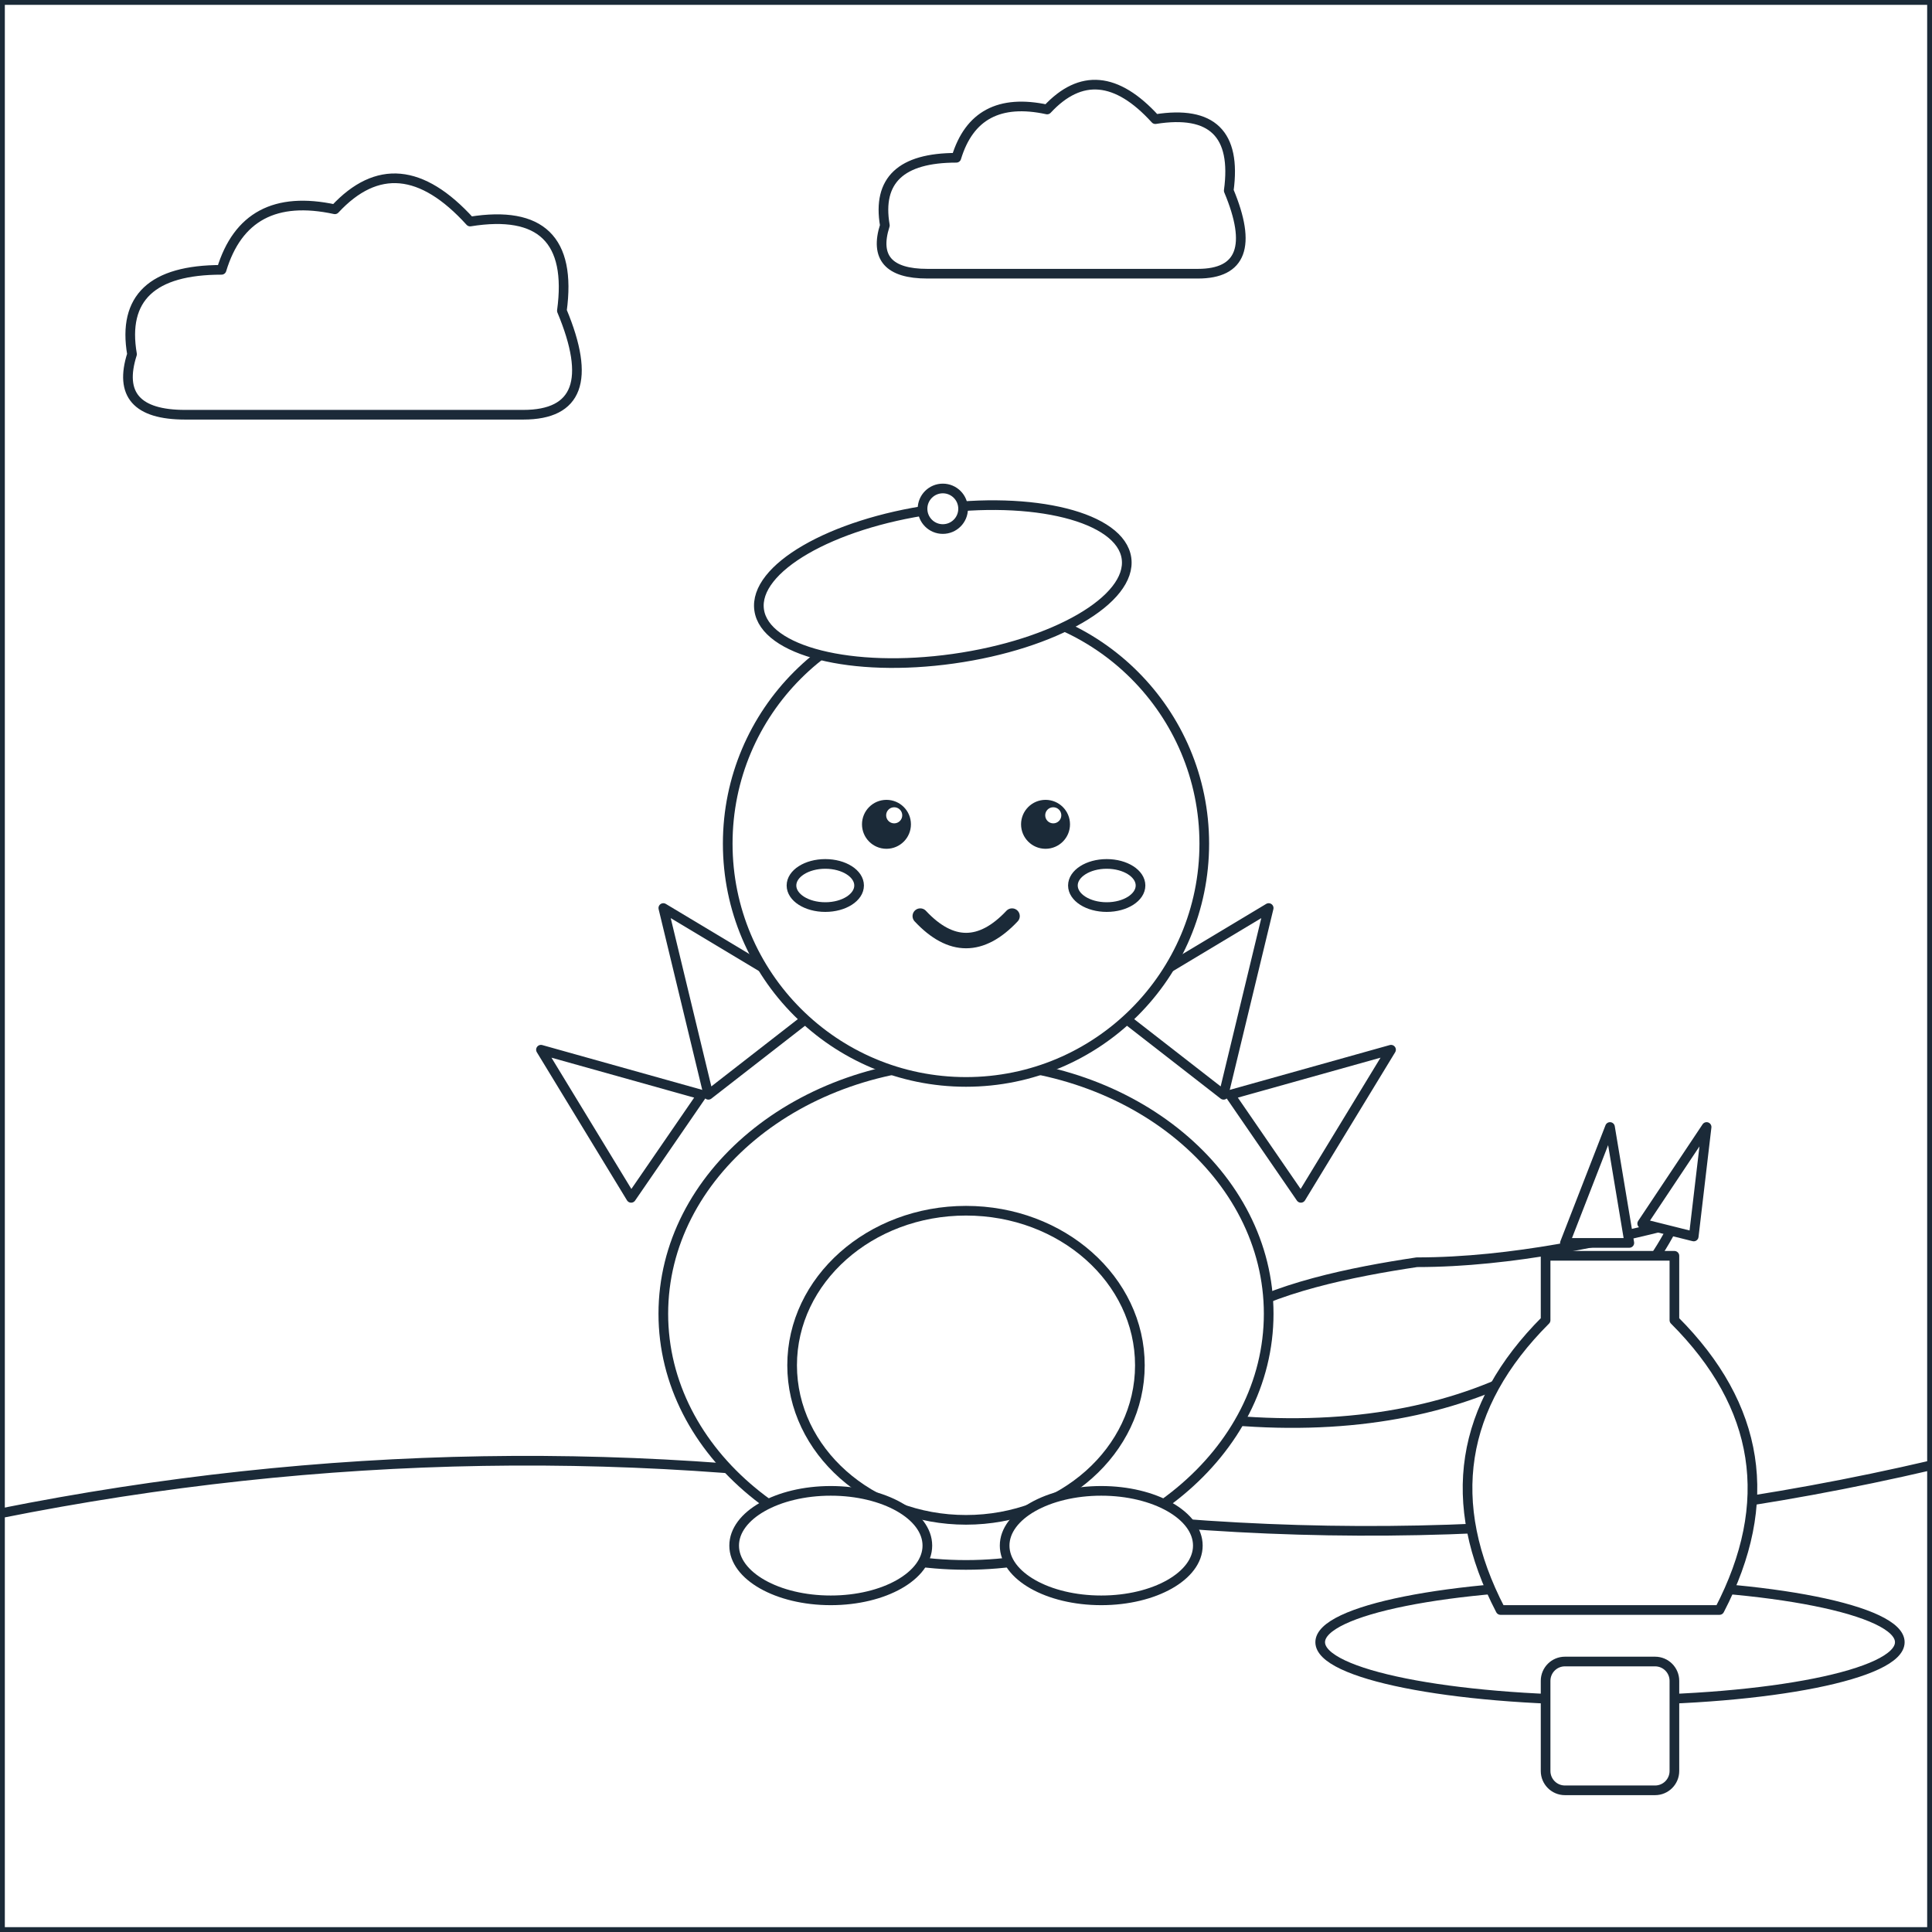
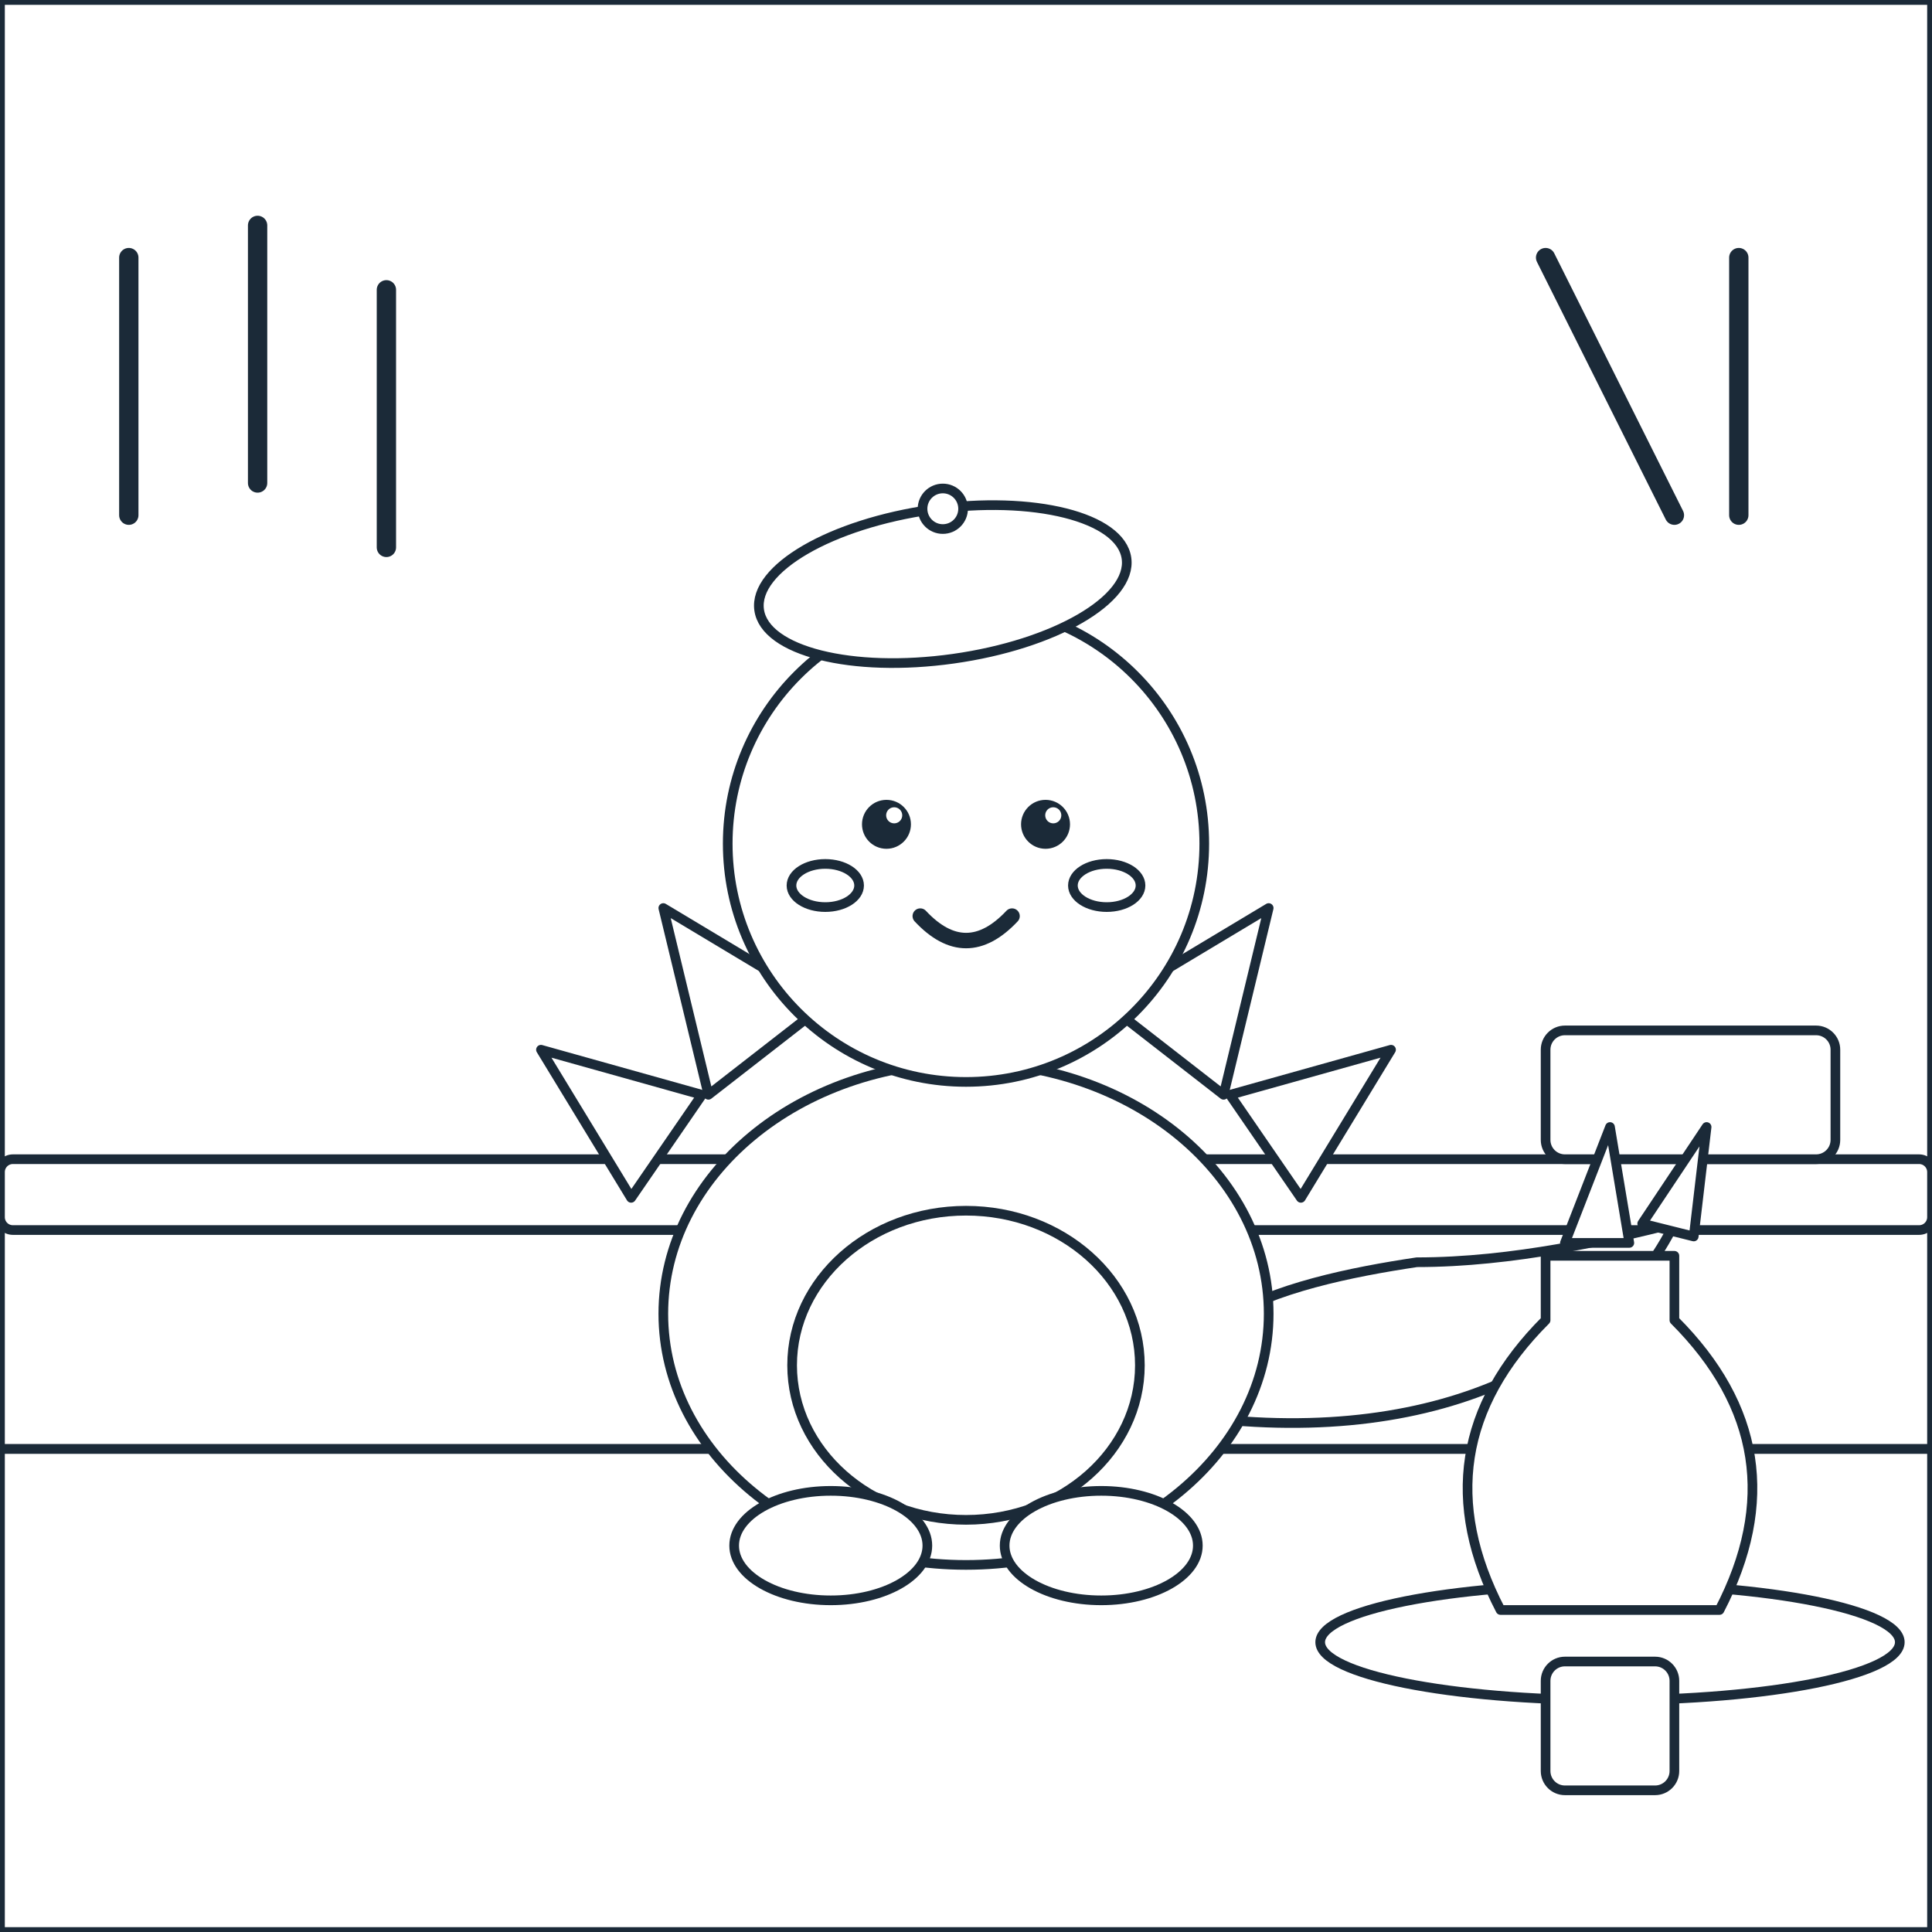
<svg xmlns="http://www.w3.org/2000/svg" viewBox="0 0 600 600" data-picture="khung-long-gai-lung--tho-gom">
  <g class="scene-back">
    <rect x="0" y="0" width="600" height="600" rx="0" id="r-nen-troi" data-region="nen-troi" class="region" fill="#FFFFFF" stroke="#1B2A38" stroke-width="3" stroke-linejoin="round" />
-     <path d="M 57.5 128.8 Q 35 128.8 41 110 Q 36.5 83.8 68.8 83.8 Q 76.3 59 104 65 Q 123.5 44 146 68.8 Q 179 63.5 174.5 96.5 Q 188 128.8 162.5 128.8 Z" id="r-may-1" data-region="may-1" class="region" fill="#FFFFFF" stroke="#1B2A38" stroke-width="3" stroke-linejoin="round" />
-     <path d="M 288 85 Q 270 85 274.8 70 Q 271.2 49 297 49 Q 303 29.2 325.2 34 Q 340.8 17.2 358.8 37 Q 385.2 32.8 381.6 59.2 Q 392.4 85 372 85 Z" id="r-may-2" data-region="may-2" class="region" fill="#FFFFFF" stroke="#1B2A38" stroke-width="3" stroke-linejoin="round" />
-     <path d="M 0 470 Q 150 440 300 465 Q 450 490 600 455 L 600 600 L 0 600 Z" id="r-nen-dat" data-region="nen-dat" class="region" fill="#FFFFFF" stroke="#1B2A38" stroke-width="3" stroke-linejoin="round" />
+     <rect x="0" y="0" width="600" height="450" rx="0" id="r-bang-dung-cu" data-region="bang-dung-cu" class="region" fill="#FFFFFF" stroke="#1B2A38" stroke-width="3" stroke-linejoin="round" />
+     <rect x="0" y="360" width="600" height="22" rx="4" id="r-ban-lam-viec" data-region="ban-lam-viec" class="region" fill="#FFFFFF" stroke="#1B2A38" stroke-width="3" stroke-linejoin="round" />
+     <rect x="480" y="320" width="90" height="40" rx="6" id="r-hop-dung-cu" data-region="hop-dung-cu" class="region" fill="#FFFFFF" stroke="#1B2A38" stroke-width="3" stroke-linejoin="round" />
+     <g class="deco" pointer-events="none">
+       <path d="M 40 80 L 40 160 M 80 70 L 80 150 M 120 90 L 120 170 M 480 80 L 520 160 M 540 80 L 540 160" fill="none" stroke="#1B2A38" stroke-width="6" stroke-linecap="round" stroke-linejoin="round" />
+     </g>
+     <rect x="0" y="450" width="600" height="150" rx="0" id="r-san-nha" data-region="san-nha" class="region" fill="#FFFFFF" stroke="#1B2A38" stroke-width="3" stroke-linejoin="round" />
  </g>
  <g id="subject" class="subject anim-bounce">
    <path d="M 372 440 C 450 450 500 420 520 380 C 500 385 470 392 440 392 C 420 395 395 400 380 410 Z" id="r-duoi" data-region="duoi" class="region" fill="#FFFFFF" stroke="#1B2A38" stroke-width="3" stroke-linejoin="round" />
    <ellipse cx="300" cy="408" rx="94" ry="78" id="r-than" data-region="than" class="region" fill="#FFFFFF" stroke="#1B2A38" stroke-width="3" stroke-linejoin="round" />
    <ellipse cx="300" cy="424" rx="54" ry="48" id="r-bung" data-region="bung" class="region" fill="#FFFFFF" stroke="#1B2A38" stroke-width="3" stroke-linejoin="round" />
    <ellipse cx="258" cy="480" rx="30" ry="17" id="r-chan-trai" data-region="chan-trai" class="region" fill="#FFFFFF" stroke="#1B2A38" stroke-width="3" stroke-linejoin="round" />
    <ellipse cx="342" cy="480" rx="30" ry="17" id="r-chan-phai" data-region="chan-phai" class="region" fill="#FFFFFF" stroke="#1B2A38" stroke-width="3" stroke-linejoin="round" />
    <polygon points="486,386 500,350 506,386" id="r-gai-duoi-1" data-region="gai-duoi-1" class="region" fill="#FFFFFF" stroke="#1B2A38" stroke-width="3" stroke-linejoin="round" />
    <polygon points="510,380 530,350 526,384" id="r-gai-duoi-2" data-region="gai-duoi-2" class="region" fill="#FFFFFF" stroke="#1B2A38" stroke-width="3" stroke-linejoin="round" />
    <polygon points="196,372 168,326 218,340" id="r-tam-lung-1" data-region="tam-lung-1" class="region" fill="#FFFFFF" stroke="#1B2A38" stroke-width="3" stroke-linejoin="round" />
    <polygon points="220,340 206,282 256,312" id="r-tam-lung-2" data-region="tam-lung-2" class="region" fill="#FFFFFF" stroke="#1B2A38" stroke-width="3" stroke-linejoin="round" />
    <polygon points="344,312 394,282 380,340" id="r-tam-lung-3" data-region="tam-lung-3" class="region" fill="#FFFFFF" stroke="#1B2A38" stroke-width="3" stroke-linejoin="round" />
    <polygon points="382,340 432,326 404,372" id="r-tam-lung-4" data-region="tam-lung-4" class="region" fill="#FFFFFF" stroke="#1B2A38" stroke-width="3" stroke-linejoin="round" />
    <ellipse cx="300" cy="262" rx="74" ry="74" id="r-dau" data-region="dau" class="region" fill="#FFFFFF" stroke="#1B2A38" stroke-width="3" stroke-linejoin="round" />
    <g class="deco" pointer-events="none">
      <circle cx="275.3" cy="256" r="7.6" fill="#1B2A38" />
    </g>
    <g class="deco" pointer-events="none">
      <circle cx="324.7" cy="256" r="7.6" fill="#1B2A38" />
    </g>
    <g class="deco" pointer-events="none">
      <circle cx="277.7" cy="253.2" r="2.5" fill="#FFFFFF" />
    </g>
    <g class="deco" pointer-events="none">
      <circle cx="327.1" cy="253.2" r="2.5" fill="#FFFFFF" />
    </g>
    <ellipse cx="256.3" cy="275" rx="10.5" ry="6.7" id="r-ma-trai" data-region="ma-trai" class="region" fill="#FFFFFF" stroke="#1B2A38" stroke-width="3" stroke-linejoin="round" />
    <ellipse cx="343.7" cy="275" rx="10.5" ry="6.7" id="r-ma-phai" data-region="ma-phai" class="region" fill="#FFFFFF" stroke="#1B2A38" stroke-width="3" stroke-linejoin="round" />
    <g class="deco" pointer-events="none">
      <path d="M 285.8 284.5 Q 300 299.7 314.3 284.5" fill="none" stroke="#1B2A38" stroke-width="4.8" stroke-linecap="round" stroke-linejoin="round" />
    </g>
    <ellipse cx="292.8" cy="181.4" rx="57.6" ry="23.4" transform="rotate(-8 292.8 181.4)" id="r-mu-noi" data-region="mu-noi" class="region" fill="#FFFFFF" stroke="#1B2A38" stroke-width="3" stroke-linejoin="round" />
    <ellipse cx="292.8" cy="158" rx="6.3" ry="6.3" id="r-nut-mu-noi" data-region="nut-mu-noi" class="region" fill="#FFFFFF" stroke="#1B2A38" stroke-width="3" stroke-linejoin="round" />
  </g>
  <g class="scene-front">
    <ellipse cx="500" cy="510" rx="90" ry="18" id="r-ban-xoay-gom" data-region="ban-xoay-gom" class="region" fill="#FFFFFF" stroke="#1B2A38" stroke-width="3" stroke-linejoin="round" />
    <rect x="480" y="516" width="40" height="40" rx="6" id="r-chan-ban-xoay" data-region="chan-ban-xoay" class="region" fill="#FFFFFF" stroke="#1B2A38" stroke-width="3" stroke-linejoin="round" />
    <path d="M 466 500 Q 440 450 480 410 L 480 390 L 520 390 L 520 410 Q 560 450 534 500 Z" id="r-binh-gom" data-region="binh-gom" class="region" fill="#FFFFFF" stroke="#1B2A38" stroke-width="3" stroke-linejoin="round" />
  </g>
</svg>
